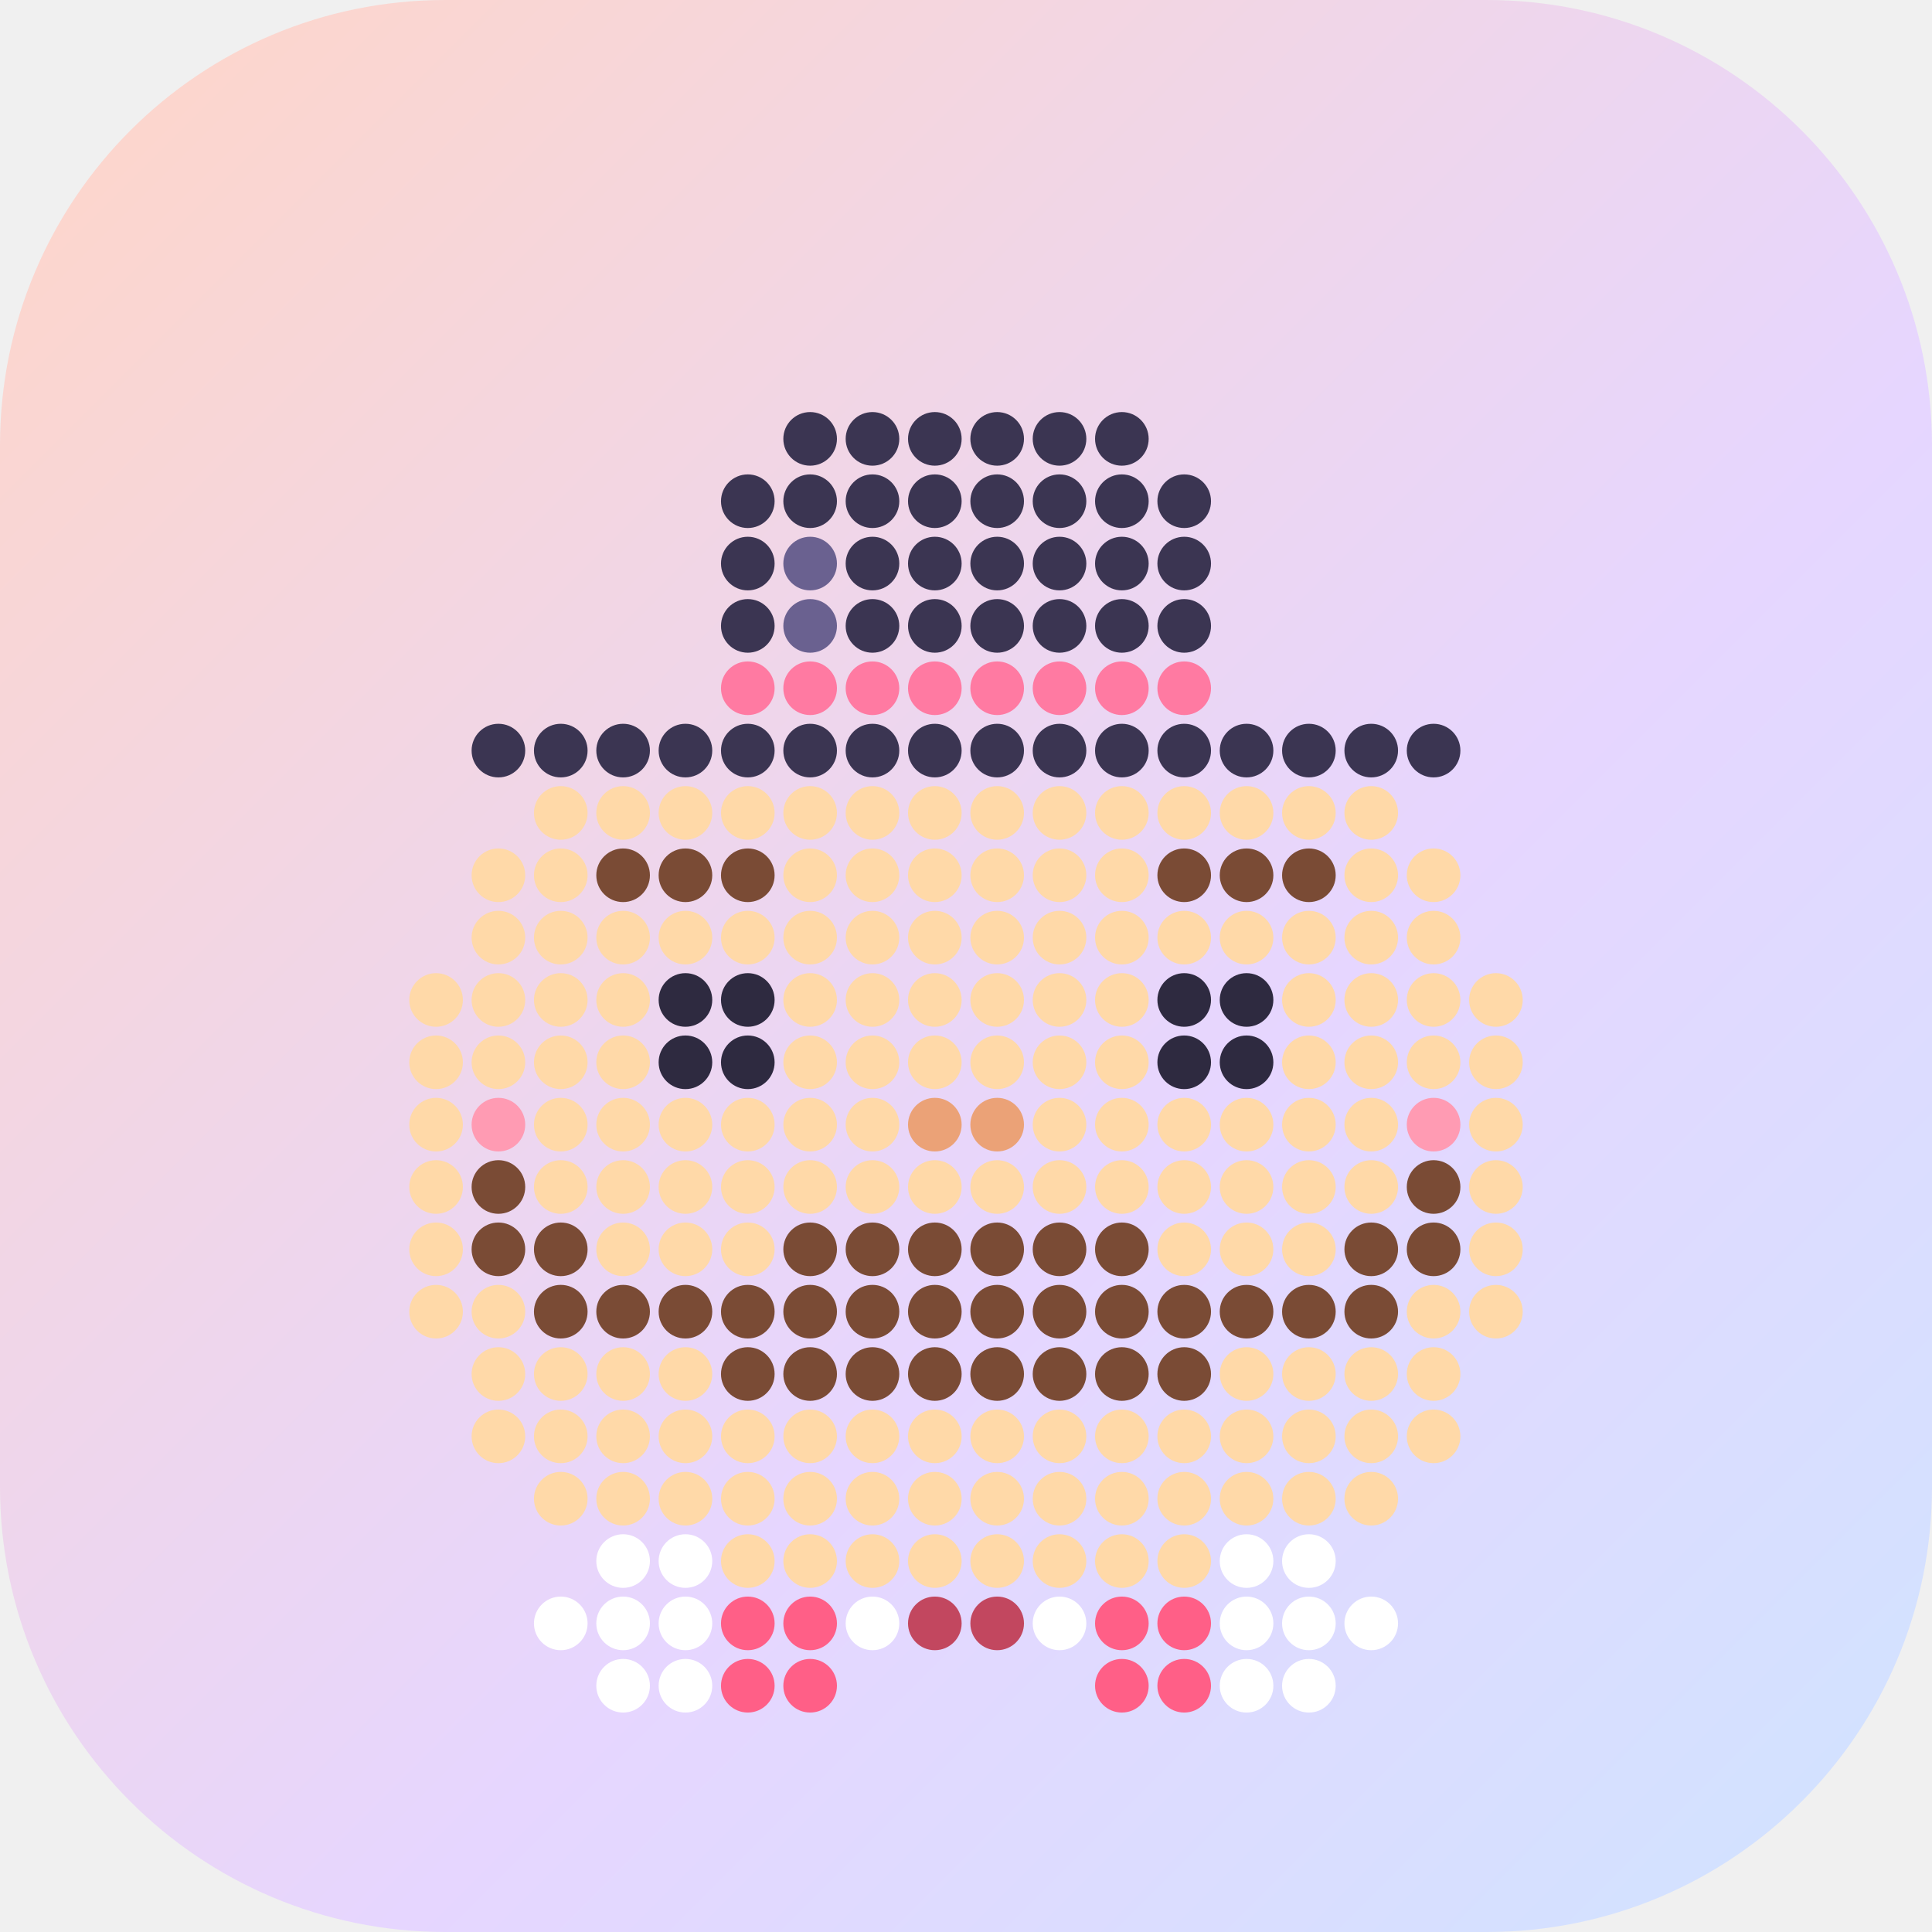
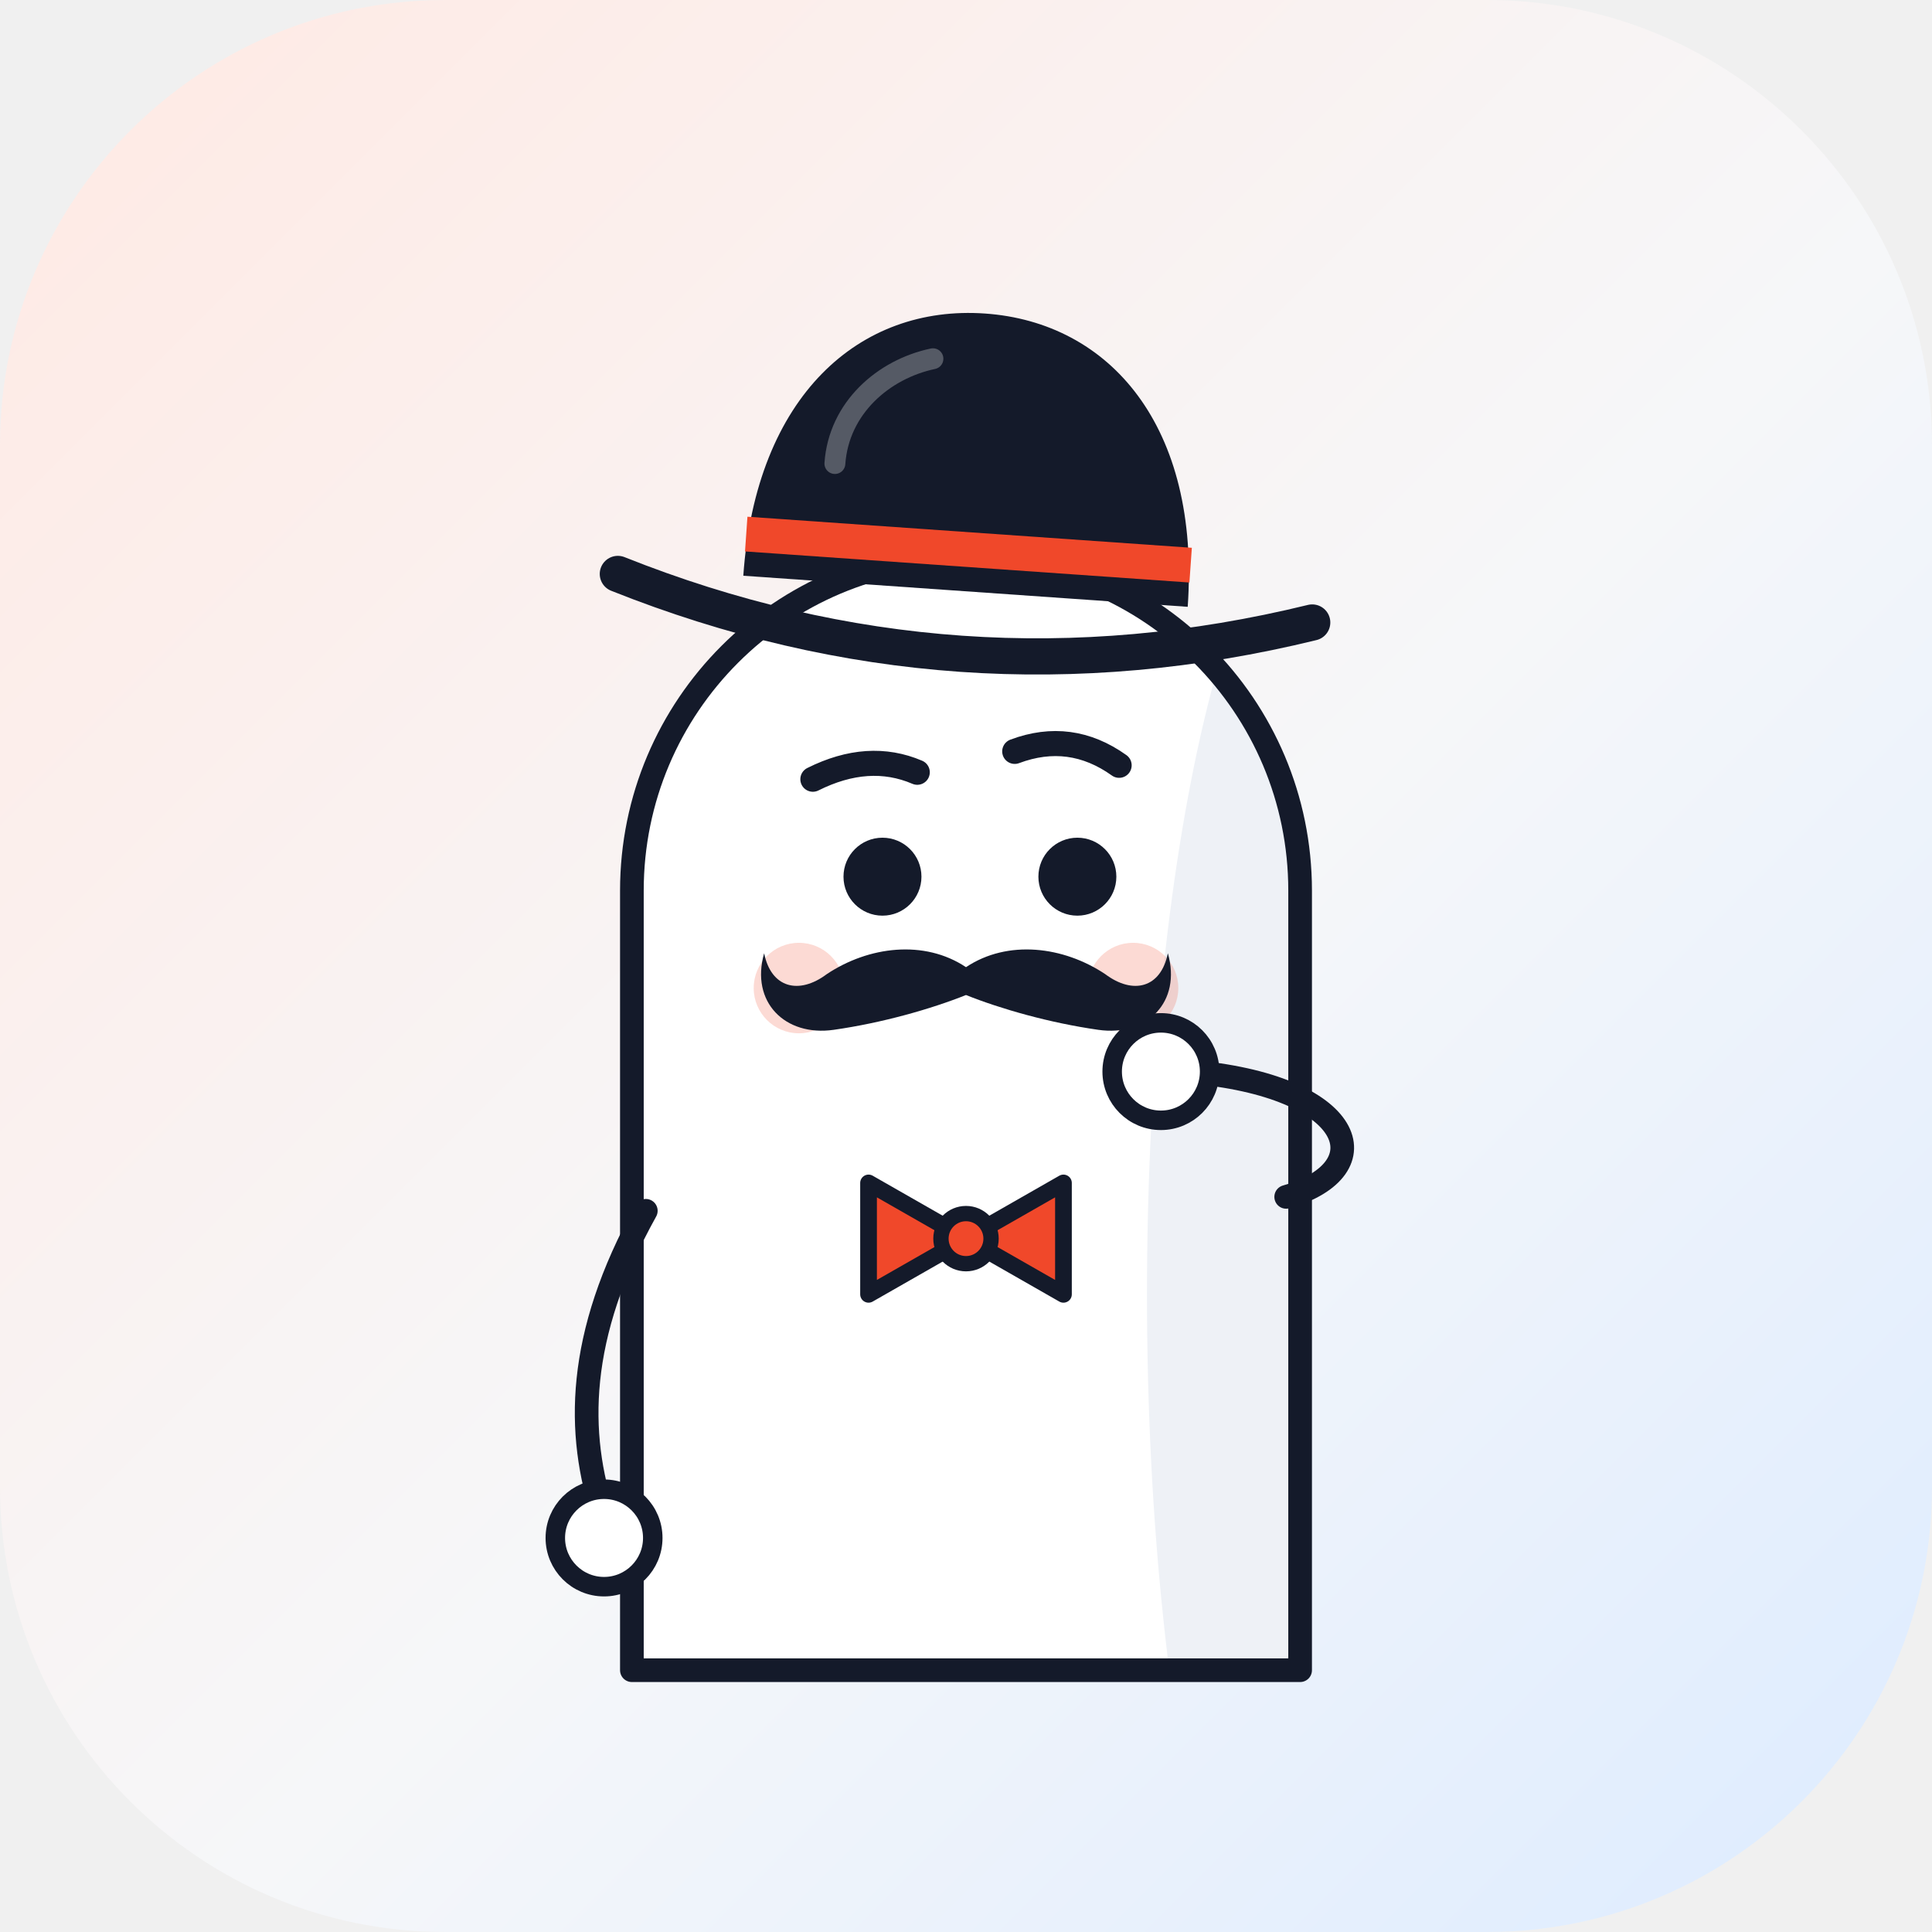
<svg xmlns="http://www.w3.org/2000/svg" viewBox="0 0 1024 1024">
  <defs>
    <linearGradient id="g" x1="0" y1="0" x2="1" y2="1">
-       <stop offset="0" stop-color="#ffd6c7" />
-       <stop offset=".6" stop-color="#e6d6ff" />
-       <stop offset="1" stop-color="#cfe4ff" />
+       <stop offset="0" stop-color="#FFE9E3" />
+       <stop offset=".55" stop-color="#F6F7F9" />
+       <stop offset="1" stop-color="#DCEBFF" />
    </linearGradient>
  </defs>
  <rect width="1024" height="1024" rx="236" fill="url(#g)" />
-   <circle cx="429.39" cy="232.61" r="14.21" fill="#3b3552" />
-   <circle cx="462.43" cy="232.61" r="14.21" fill="#3b3552" />
-   <circle cx="495.48" cy="232.61" r="14.21" fill="#3b3552" />
-   <circle cx="528.52" cy="232.61" r="14.21" fill="#3b3552" />
-   <circle cx="561.57" cy="232.61" r="14.21" fill="#3b3552" />
-   <circle cx="594.61" cy="232.61" r="14.21" fill="#3b3552" />
-   <circle cx="396.35" cy="265.65" r="14.21" fill="#3b3552" />
-   <circle cx="429.39" cy="265.65" r="14.21" fill="#3b3552" />
-   <circle cx="462.43" cy="265.65" r="14.21" fill="#3b3552" />
-   <circle cx="495.48" cy="265.65" r="14.21" fill="#3b3552" />
-   <circle cx="528.52" cy="265.65" r="14.21" fill="#3b3552" />
-   <circle cx="561.57" cy="265.65" r="14.21" fill="#3b3552" />
-   <circle cx="594.61" cy="265.65" r="14.21" fill="#3b3552" />
-   <circle cx="627.65" cy="265.65" r="14.21" fill="#3b3552" />
-   <circle cx="396.35" cy="298.70" r="14.21" fill="#3b3552" />
-   <circle cx="429.39" cy="298.70" r="14.21" fill="#6a6190" />
-   <circle cx="462.43" cy="298.70" r="14.21" fill="#3b3552" />
-   <circle cx="495.48" cy="298.70" r="14.21" fill="#3b3552" />
-   <circle cx="528.52" cy="298.70" r="14.21" fill="#3b3552" />
-   <circle cx="561.57" cy="298.70" r="14.21" fill="#3b3552" />
-   <circle cx="594.61" cy="298.70" r="14.21" fill="#3b3552" />
-   <circle cx="627.65" cy="298.70" r="14.21" fill="#3b3552" />
-   <circle cx="396.35" cy="331.74" r="14.21" fill="#3b3552" />
-   <circle cx="429.39" cy="331.74" r="14.21" fill="#6a6190" />
-   <circle cx="462.43" cy="331.74" r="14.21" fill="#3b3552" />
-   <circle cx="495.48" cy="331.74" r="14.21" fill="#3b3552" />
-   <circle cx="528.52" cy="331.74" r="14.21" fill="#3b3552" />
-   <circle cx="561.57" cy="331.74" r="14.21" fill="#3b3552" />
-   <circle cx="594.61" cy="331.74" r="14.21" fill="#3b3552" />
-   <circle cx="627.65" cy="331.74" r="14.21" fill="#3b3552" />
-   <circle cx="396.35" cy="364.78" r="14.21" fill="#ff7aa2" />
-   <circle cx="429.39" cy="364.78" r="14.21" fill="#ff7aa2" />
-   <circle cx="462.43" cy="364.78" r="14.21" fill="#ff7aa2" />
-   <circle cx="495.48" cy="364.78" r="14.21" fill="#ff7aa2" />
-   <circle cx="528.52" cy="364.78" r="14.21" fill="#ff7aa2" />
-   <circle cx="561.57" cy="364.78" r="14.21" fill="#ff7aa2" />
-   <circle cx="594.61" cy="364.78" r="14.21" fill="#ff7aa2" />
-   <circle cx="627.65" cy="364.78" r="14.21" fill="#ff7aa2" />
-   <circle cx="264.17" cy="397.83" r="14.21" fill="#3b3552" />
-   <circle cx="297.22" cy="397.83" r="14.21" fill="#3b3552" />
-   <circle cx="330.26" cy="397.83" r="14.21" fill="#3b3552" />
-   <circle cx="363.30" cy="397.83" r="14.21" fill="#3b3552" />
-   <circle cx="396.35" cy="397.83" r="14.21" fill="#3b3552" />
-   <circle cx="429.39" cy="397.83" r="14.21" fill="#3b3552" />
-   <circle cx="462.43" cy="397.83" r="14.21" fill="#3b3552" />
-   <circle cx="495.48" cy="397.83" r="14.21" fill="#3b3552" />
-   <circle cx="528.52" cy="397.83" r="14.21" fill="#3b3552" />
-   <circle cx="561.57" cy="397.83" r="14.21" fill="#3b3552" />
-   <circle cx="594.61" cy="397.83" r="14.21" fill="#3b3552" />
-   <circle cx="627.65" cy="397.83" r="14.21" fill="#3b3552" />
-   <circle cx="660.70" cy="397.83" r="14.21" fill="#3b3552" />
-   <circle cx="693.74" cy="397.83" r="14.21" fill="#3b3552" />
-   <circle cx="726.78" cy="397.83" r="14.21" fill="#3b3552" />
-   <circle cx="759.83" cy="397.83" r="14.21" fill="#3b3552" />
-   <circle cx="297.22" cy="430.87" r="14.21" fill="#ffd9a8" />
-   <circle cx="330.26" cy="430.87" r="14.21" fill="#ffd9a8" />
-   <circle cx="363.30" cy="430.87" r="14.21" fill="#ffd9a8" />
-   <circle cx="396.35" cy="430.87" r="14.21" fill="#ffd9a8" />
-   <circle cx="429.39" cy="430.87" r="14.21" fill="#ffd9a8" />
-   <circle cx="462.43" cy="430.87" r="14.21" fill="#ffd9a8" />
-   <circle cx="495.48" cy="430.87" r="14.21" fill="#ffd9a8" />
-   <circle cx="528.52" cy="430.87" r="14.21" fill="#ffd9a8" />
-   <circle cx="561.57" cy="430.87" r="14.21" fill="#ffd9a8" />
-   <circle cx="594.61" cy="430.87" r="14.21" fill="#ffd9a8" />
-   <circle cx="627.65" cy="430.87" r="14.21" fill="#ffd9a8" />
-   <circle cx="660.70" cy="430.87" r="14.21" fill="#ffd9a8" />
-   <circle cx="693.74" cy="430.87" r="14.21" fill="#ffd9a8" />
-   <circle cx="726.78" cy="430.87" r="14.21" fill="#ffd9a8" />
-   <circle cx="264.17" cy="463.91" r="14.21" fill="#ffd9a8" />
-   <circle cx="297.22" cy="463.91" r="14.21" fill="#ffd9a8" />
-   <circle cx="330.26" cy="463.91" r="14.21" fill="#7a4b35" />
-   <circle cx="363.30" cy="463.91" r="14.21" fill="#7a4b35" />
-   <circle cx="396.35" cy="463.91" r="14.21" fill="#7a4b35" />
-   <circle cx="429.39" cy="463.91" r="14.21" fill="#ffd9a8" />
-   <circle cx="462.43" cy="463.91" r="14.21" fill="#ffd9a8" />
-   <circle cx="495.48" cy="463.91" r="14.21" fill="#ffd9a8" />
-   <circle cx="528.52" cy="463.91" r="14.21" fill="#ffd9a8" />
-   <circle cx="561.57" cy="463.91" r="14.21" fill="#ffd9a8" />
-   <circle cx="594.61" cy="463.91" r="14.21" fill="#ffd9a8" />
-   <circle cx="627.65" cy="463.91" r="14.21" fill="#7a4b35" />
-   <circle cx="660.70" cy="463.91" r="14.21" fill="#7a4b35" />
-   <circle cx="693.74" cy="463.91" r="14.21" fill="#7a4b35" />
-   <circle cx="726.78" cy="463.91" r="14.21" fill="#ffd9a8" />
-   <circle cx="759.83" cy="463.91" r="14.21" fill="#ffd9a8" />
-   <circle cx="264.17" cy="496.96" r="14.21" fill="#ffd9a8" />
-   <circle cx="297.22" cy="496.96" r="14.21" fill="#ffd9a8" />
-   <circle cx="330.26" cy="496.96" r="14.21" fill="#ffd9a8" />
-   <circle cx="363.30" cy="496.96" r="14.21" fill="#ffd9a8" />
-   <circle cx="396.35" cy="496.96" r="14.21" fill="#ffd9a8" />
-   <circle cx="429.39" cy="496.96" r="14.21" fill="#ffd9a8" />
-   <circle cx="462.43" cy="496.96" r="14.21" fill="#ffd9a8" />
-   <circle cx="495.48" cy="496.96" r="14.21" fill="#ffd9a8" />
-   <circle cx="528.52" cy="496.96" r="14.21" fill="#ffd9a8" />
-   <circle cx="561.57" cy="496.96" r="14.21" fill="#ffd9a8" />
-   <circle cx="594.61" cy="496.96" r="14.21" fill="#ffd9a8" />
-   <circle cx="627.65" cy="496.96" r="14.21" fill="#ffd9a8" />
-   <circle cx="660.70" cy="496.96" r="14.21" fill="#ffd9a8" />
-   <circle cx="693.74" cy="496.96" r="14.21" fill="#ffd9a8" />
-   <circle cx="726.78" cy="496.96" r="14.21" fill="#ffd9a8" />
-   <circle cx="759.83" cy="496.96" r="14.21" fill="#ffd9a8" />
-   <circle cx="231.13" cy="530.00" r="14.21" fill="#ffd9a8" />
-   <circle cx="264.17" cy="530.00" r="14.21" fill="#ffd9a8" />
-   <circle cx="297.22" cy="530.00" r="14.21" fill="#ffd9a8" />
-   <circle cx="330.26" cy="530.00" r="14.21" fill="#ffd9a8" />
-   <circle cx="363.30" cy="530.00" r="14.21" fill="#2e2a40" />
-   <circle cx="396.35" cy="530.00" r="14.21" fill="#2e2a40" />
-   <circle cx="429.39" cy="530.00" r="14.21" fill="#ffd9a8" />
-   <circle cx="462.43" cy="530.00" r="14.21" fill="#ffd9a8" />
-   <circle cx="495.48" cy="530.00" r="14.21" fill="#ffd9a8" />
-   <circle cx="528.52" cy="530.00" r="14.21" fill="#ffd9a8" />
-   <circle cx="561.57" cy="530.00" r="14.21" fill="#ffd9a8" />
-   <circle cx="594.61" cy="530.00" r="14.21" fill="#ffd9a8" />
-   <circle cx="627.65" cy="530.00" r="14.21" fill="#2e2a40" />
-   <circle cx="660.70" cy="530.00" r="14.21" fill="#2e2a40" />
-   <circle cx="693.74" cy="530.00" r="14.21" fill="#ffd9a8" />
-   <circle cx="726.78" cy="530.00" r="14.21" fill="#ffd9a8" />
-   <circle cx="759.83" cy="530.00" r="14.21" fill="#ffd9a8" />
-   <circle cx="792.87" cy="530.00" r="14.21" fill="#ffd9a8" />
-   <circle cx="231.13" cy="563.04" r="14.21" fill="#ffd9a8" />
-   <circle cx="264.17" cy="563.04" r="14.21" fill="#ffd9a8" />
-   <circle cx="297.22" cy="563.04" r="14.21" fill="#ffd9a8" />
-   <circle cx="330.26" cy="563.04" r="14.21" fill="#ffd9a8" />
-   <circle cx="363.30" cy="563.04" r="14.21" fill="#2e2a40" />
-   <circle cx="396.35" cy="563.04" r="14.21" fill="#2e2a40" />
-   <circle cx="429.39" cy="563.04" r="14.21" fill="#ffd9a8" />
-   <circle cx="462.43" cy="563.04" r="14.21" fill="#ffd9a8" />
-   <circle cx="495.48" cy="563.04" r="14.21" fill="#ffd9a8" />
-   <circle cx="528.52" cy="563.04" r="14.21" fill="#ffd9a8" />
-   <circle cx="561.57" cy="563.04" r="14.21" fill="#ffd9a8" />
-   <circle cx="594.61" cy="563.04" r="14.21" fill="#ffd9a8" />
-   <circle cx="627.65" cy="563.04" r="14.21" fill="#2e2a40" />
-   <circle cx="660.70" cy="563.04" r="14.21" fill="#2e2a40" />
-   <circle cx="693.74" cy="563.04" r="14.21" fill="#ffd9a8" />
-   <circle cx="726.78" cy="563.04" r="14.21" fill="#ffd9a8" />
-   <circle cx="759.83" cy="563.04" r="14.21" fill="#ffd9a8" />
-   <circle cx="792.87" cy="563.04" r="14.21" fill="#ffd9a8" />
-   <circle cx="231.13" cy="596.09" r="14.21" fill="#ffd9a8" />
-   <circle cx="264.17" cy="596.09" r="14.21" fill="#ff9bb3" />
-   <circle cx="297.22" cy="596.09" r="14.21" fill="#ffd9a8" />
-   <circle cx="330.26" cy="596.09" r="14.21" fill="#ffd9a8" />
-   <circle cx="363.30" cy="596.09" r="14.21" fill="#ffd9a8" />
-   <circle cx="396.35" cy="596.09" r="14.21" fill="#ffd9a8" />
-   <circle cx="429.39" cy="596.09" r="14.21" fill="#ffd9a8" />
-   <circle cx="462.43" cy="596.09" r="14.21" fill="#ffd9a8" />
-   <circle cx="495.48" cy="596.09" r="14.21" fill="#eba277" />
-   <circle cx="528.52" cy="596.09" r="14.21" fill="#eba277" />
-   <circle cx="561.57" cy="596.09" r="14.21" fill="#ffd9a8" />
-   <circle cx="594.61" cy="596.09" r="14.21" fill="#ffd9a8" />
-   <circle cx="627.65" cy="596.09" r="14.21" fill="#ffd9a8" />
-   <circle cx="660.70" cy="596.09" r="14.21" fill="#ffd9a8" />
-   <circle cx="693.74" cy="596.09" r="14.21" fill="#ffd9a8" />
-   <circle cx="726.78" cy="596.09" r="14.21" fill="#ffd9a8" />
-   <circle cx="759.83" cy="596.09" r="14.21" fill="#ff9bb3" />
-   <circle cx="792.87" cy="596.09" r="14.21" fill="#ffd9a8" />
-   <circle cx="231.13" cy="629.13" r="14.21" fill="#ffd9a8" />
-   <circle cx="264.17" cy="629.13" r="14.21" fill="#7a4b35" />
-   <circle cx="297.22" cy="629.13" r="14.21" fill="#ffd9a8" />
-   <circle cx="330.26" cy="629.13" r="14.21" fill="#ffd9a8" />
-   <circle cx="363.30" cy="629.13" r="14.21" fill="#ffd9a8" />
-   <circle cx="396.35" cy="629.13" r="14.21" fill="#ffd9a8" />
-   <circle cx="429.39" cy="629.13" r="14.21" fill="#ffd9a8" />
-   <circle cx="462.43" cy="629.13" r="14.21" fill="#ffd9a8" />
-   <circle cx="495.48" cy="629.13" r="14.21" fill="#ffd9a8" />
-   <circle cx="528.52" cy="629.13" r="14.21" fill="#ffd9a8" />
-   <circle cx="561.57" cy="629.13" r="14.21" fill="#ffd9a8" />
-   <circle cx="594.61" cy="629.13" r="14.21" fill="#ffd9a8" />
-   <circle cx="627.65" cy="629.13" r="14.21" fill="#ffd9a8" />
-   <circle cx="660.70" cy="629.13" r="14.21" fill="#ffd9a8" />
-   <circle cx="693.74" cy="629.13" r="14.21" fill="#ffd9a8" />
-   <circle cx="726.78" cy="629.13" r="14.21" fill="#ffd9a8" />
-   <circle cx="759.83" cy="629.13" r="14.21" fill="#7a4b35" />
-   <circle cx="792.87" cy="629.13" r="14.21" fill="#ffd9a8" />
-   <circle cx="231.13" cy="662.17" r="14.21" fill="#ffd9a8" />
-   <circle cx="264.17" cy="662.17" r="14.21" fill="#7a4b35" />
-   <circle cx="297.22" cy="662.17" r="14.21" fill="#7a4b35" />
-   <circle cx="330.26" cy="662.17" r="14.21" fill="#ffd9a8" />
-   <circle cx="363.30" cy="662.17" r="14.21" fill="#ffd9a8" />
-   <circle cx="396.35" cy="662.17" r="14.21" fill="#ffd9a8" />
-   <circle cx="429.39" cy="662.17" r="14.21" fill="#7a4b35" />
-   <circle cx="462.43" cy="662.17" r="14.21" fill="#7a4b35" />
-   <circle cx="495.48" cy="662.17" r="14.21" fill="#7a4b35" />
-   <circle cx="528.52" cy="662.17" r="14.21" fill="#7a4b35" />
-   <circle cx="561.57" cy="662.17" r="14.21" fill="#7a4b35" />
-   <circle cx="594.61" cy="662.17" r="14.21" fill="#7a4b35" />
-   <circle cx="627.65" cy="662.17" r="14.21" fill="#ffd9a8" />
-   <circle cx="660.70" cy="662.17" r="14.21" fill="#ffd9a8" />
-   <circle cx="693.74" cy="662.17" r="14.21" fill="#ffd9a8" />
-   <circle cx="726.78" cy="662.17" r="14.21" fill="#7a4b35" />
-   <circle cx="759.83" cy="662.17" r="14.21" fill="#7a4b35" />
-   <circle cx="792.87" cy="662.17" r="14.21" fill="#ffd9a8" />
-   <circle cx="231.13" cy="695.22" r="14.21" fill="#ffd9a8" />
-   <circle cx="264.17" cy="695.22" r="14.21" fill="#ffd9a8" />
-   <circle cx="297.22" cy="695.22" r="14.21" fill="#7a4b35" />
-   <circle cx="330.26" cy="695.22" r="14.21" fill="#7a4b35" />
-   <circle cx="363.30" cy="695.22" r="14.21" fill="#7a4b35" />
-   <circle cx="396.35" cy="695.22" r="14.21" fill="#7a4b35" />
-   <circle cx="429.39" cy="695.22" r="14.21" fill="#7a4b35" />
-   <circle cx="462.43" cy="695.22" r="14.21" fill="#7a4b35" />
-   <circle cx="495.48" cy="695.22" r="14.21" fill="#7a4b35" />
-   <circle cx="528.52" cy="695.22" r="14.21" fill="#7a4b35" />
-   <circle cx="561.57" cy="695.22" r="14.21" fill="#7a4b35" />
-   <circle cx="594.61" cy="695.22" r="14.21" fill="#7a4b35" />
-   <circle cx="627.65" cy="695.22" r="14.21" fill="#7a4b35" />
-   <circle cx="660.70" cy="695.22" r="14.21" fill="#7a4b35" />
-   <circle cx="693.74" cy="695.22" r="14.21" fill="#7a4b35" />
-   <circle cx="726.78" cy="695.22" r="14.21" fill="#7a4b35" />
-   <circle cx="759.83" cy="695.22" r="14.21" fill="#ffd9a8" />
-   <circle cx="792.87" cy="695.22" r="14.21" fill="#ffd9a8" />
-   <circle cx="264.17" cy="728.26" r="14.21" fill="#ffd9a8" />
-   <circle cx="297.22" cy="728.26" r="14.21" fill="#ffd9a8" />
-   <circle cx="330.26" cy="728.26" r="14.21" fill="#ffd9a8" />
-   <circle cx="363.30" cy="728.26" r="14.21" fill="#ffd9a8" />
-   <circle cx="396.35" cy="728.26" r="14.21" fill="#7a4b35" />
-   <circle cx="429.39" cy="728.26" r="14.21" fill="#7a4b35" />
-   <circle cx="462.43" cy="728.26" r="14.21" fill="#7a4b35" />
-   <circle cx="495.48" cy="728.26" r="14.21" fill="#7a4b35" />
-   <circle cx="528.52" cy="728.26" r="14.21" fill="#7a4b35" />
-   <circle cx="561.57" cy="728.26" r="14.21" fill="#7a4b35" />
-   <circle cx="594.61" cy="728.26" r="14.21" fill="#7a4b35" />
-   <circle cx="627.65" cy="728.26" r="14.21" fill="#7a4b35" />
-   <circle cx="660.70" cy="728.26" r="14.21" fill="#ffd9a8" />
-   <circle cx="693.74" cy="728.26" r="14.21" fill="#ffd9a8" />
-   <circle cx="726.78" cy="728.26" r="14.21" fill="#ffd9a8" />
-   <circle cx="759.83" cy="728.26" r="14.21" fill="#ffd9a8" />
-   <circle cx="264.17" cy="761.30" r="14.21" fill="#ffd9a8" />
-   <circle cx="297.22" cy="761.30" r="14.21" fill="#ffd9a8" />
-   <circle cx="330.26" cy="761.30" r="14.21" fill="#ffd9a8" />
-   <circle cx="363.30" cy="761.30" r="14.21" fill="#ffd9a8" />
-   <circle cx="396.35" cy="761.30" r="14.21" fill="#ffd9a8" />
-   <circle cx="429.39" cy="761.30" r="14.21" fill="#ffd9a8" />
-   <circle cx="462.43" cy="761.30" r="14.21" fill="#ffd9a8" />
-   <circle cx="495.48" cy="761.30" r="14.21" fill="#ffd9a8" />
-   <circle cx="528.52" cy="761.30" r="14.21" fill="#ffd9a8" />
-   <circle cx="561.57" cy="761.30" r="14.21" fill="#ffd9a8" />
-   <circle cx="594.61" cy="761.30" r="14.21" fill="#ffd9a8" />
-   <circle cx="627.65" cy="761.30" r="14.21" fill="#ffd9a8" />
-   <circle cx="660.70" cy="761.30" r="14.21" fill="#ffd9a8" />
-   <circle cx="693.74" cy="761.30" r="14.21" fill="#ffd9a8" />
-   <circle cx="726.78" cy="761.30" r="14.21" fill="#ffd9a8" />
-   <circle cx="759.83" cy="761.30" r="14.21" fill="#ffd9a8" />
-   <circle cx="297.22" cy="794.35" r="14.21" fill="#ffd9a8" />
-   <circle cx="330.26" cy="794.35" r="14.21" fill="#ffd9a8" />
-   <circle cx="363.30" cy="794.35" r="14.21" fill="#ffd9a8" />
-   <circle cx="396.35" cy="794.35" r="14.21" fill="#ffd9a8" />
-   <circle cx="429.39" cy="794.35" r="14.21" fill="#ffd9a8" />
-   <circle cx="462.43" cy="794.35" r="14.21" fill="#ffd9a8" />
-   <circle cx="495.48" cy="794.35" r="14.21" fill="#ffd9a8" />
-   <circle cx="528.52" cy="794.35" r="14.21" fill="#ffd9a8" />
-   <circle cx="561.57" cy="794.35" r="14.21" fill="#ffd9a8" />
-   <circle cx="594.61" cy="794.35" r="14.21" fill="#ffd9a8" />
-   <circle cx="627.65" cy="794.35" r="14.21" fill="#ffd9a8" />
-   <circle cx="660.70" cy="794.35" r="14.21" fill="#ffd9a8" />
-   <circle cx="693.74" cy="794.35" r="14.21" fill="#ffd9a8" />
-   <circle cx="726.78" cy="794.35" r="14.21" fill="#ffd9a8" />
-   <circle cx="330.26" cy="827.39" r="14.21" fill="#ffffff" />
-   <circle cx="363.30" cy="827.39" r="14.21" fill="#ffffff" />
-   <circle cx="396.35" cy="827.39" r="14.21" fill="#ffd9a8" />
-   <circle cx="429.39" cy="827.39" r="14.21" fill="#ffd9a8" />
-   <circle cx="462.43" cy="827.39" r="14.21" fill="#ffd9a8" />
-   <circle cx="495.48" cy="827.39" r="14.21" fill="#ffd9a8" />
-   <circle cx="528.52" cy="827.39" r="14.21" fill="#ffd9a8" />
-   <circle cx="561.57" cy="827.39" r="14.21" fill="#ffd9a8" />
-   <circle cx="594.61" cy="827.39" r="14.21" fill="#ffd9a8" />
-   <circle cx="627.65" cy="827.39" r="14.21" fill="#ffd9a8" />
-   <circle cx="660.70" cy="827.39" r="14.21" fill="#ffffff" />
-   <circle cx="693.74" cy="827.39" r="14.21" fill="#ffffff" />
-   <circle cx="297.22" cy="860.43" r="14.21" fill="#ffffff" />
-   <circle cx="330.26" cy="860.43" r="14.21" fill="#ffffff" />
-   <circle cx="363.30" cy="860.43" r="14.21" fill="#ffffff" />
-   <circle cx="396.35" cy="860.43" r="14.21" fill="#ff5f87" />
-   <circle cx="429.39" cy="860.43" r="14.21" fill="#ff5f87" />
-   <circle cx="462.43" cy="860.43" r="14.21" fill="#ffffff" />
-   <circle cx="495.48" cy="860.43" r="14.21" fill="#c2475f" />
-   <circle cx="528.52" cy="860.43" r="14.21" fill="#c2475f" />
-   <circle cx="561.57" cy="860.43" r="14.21" fill="#ffffff" />
-   <circle cx="594.61" cy="860.43" r="14.21" fill="#ff5f87" />
-   <circle cx="627.65" cy="860.43" r="14.21" fill="#ff5f87" />
-   <circle cx="660.70" cy="860.43" r="14.21" fill="#ffffff" />
-   <circle cx="693.74" cy="860.43" r="14.21" fill="#ffffff" />
-   <circle cx="726.78" cy="860.43" r="14.21" fill="#ffffff" />
-   <circle cx="330.26" cy="893.48" r="14.21" fill="#ffffff" />
-   <circle cx="363.30" cy="893.48" r="14.21" fill="#ffffff" />
-   <circle cx="396.35" cy="893.48" r="14.21" fill="#ff5f87" />
-   <circle cx="429.39" cy="893.48" r="14.21" fill="#ff5f87" />
-   <circle cx="594.61" cy="893.48" r="14.21" fill="#ff5f87" />
-   <circle cx="627.65" cy="893.48" r="14.21" fill="#ff5f87" />
-   <circle cx="660.70" cy="893.48" r="14.21" fill="#ffffff" />
-   <circle cx="693.74" cy="893.48" r="14.21" fill="#ffffff" />
+   <svg x="246" y="140" width="532" height="760" viewBox="28 30 144 206">
+     <defs>
+       <clipPath id="ch1c">
+         <path d="M52 232V120a48 48 0 0 1 96 0V232Z" />
+       </clipPath>
+     </defs>
+     <g class="body">
+       <path d="M52 232V120a48 48 0 0 1 96 0V232Z" fill="#fff" />
+       <g clip-path="url(#ch1c)">
+         <ellipse cx="156" cy="178" rx="30" ry="120" fill="#EEF1F6" />
+       </g>
+       <path d="M52 232V120a48 48 0 0 1 96 0V232Z" fill="none" stroke="#141A2A" stroke-width="3.4" stroke-linejoin="round" />
+       <circle cx="76" cy="134" r="6.5" fill="#F0482A" opacity=".2" />
+       <circle cx="124" cy="134" r="6.5" fill="#F0482A" opacity=".2" />
+       <g class="eyes">
+         <circle cx="88" cy="118" r="5.6" fill="#141A2A" />
+         <circle cx="116" cy="118" r="5.6" fill="#141A2A" />
+       </g>
+       <path d="M78 104q8 -4 15 -1M107 100q8 -3 15 2" stroke="#141A2A" stroke-width="3.6" fill="none" stroke-linecap="round" />
+       <path d="M100 131C94 127 86 128 80 132C76 135 72 134 71 129C69 136 74 141 81 140C88 139 95 137 100 135C105 137 112 139 119 140C126 141 131 136 129 129C128 134 124 135 120 132C114 128 106 127 100 131Z" fill="#141A2A" />
+       <path d="M100 170L86 162V178ZM100 170L114 162V178Z" fill="#F0482A" stroke="#141A2A" stroke-width="2.4" stroke-linejoin="round" />
+       <circle cx="100" cy="170" r="3.6" fill="#F0482A" stroke="#141A2A" stroke-width="2.2" />
+       <path d="M54 166C44 184 44 198 48 210" stroke="#141A2A" stroke-width="3.4" fill="none" stroke-linecap="round" />
+       <circle cx="48" cy="213" r="7" fill="#fff" stroke="#141A2A" stroke-width="2.8" />
+       <path d="M146 164C160 160 156 148 132 146" stroke="#141A2A" stroke-width="3.4" fill="none" stroke-linecap="round" />
+       <circle cx="128" cy="146" r="7" fill="#fff" stroke="#141A2A" stroke-width="2.8" />
+       <g class="hat">
+         <g transform="rotate(4 100 76)">
+           <path d="M68 77C68 51 82 37 100 37C118 37 132 51 132 77Z" fill="#141A2A" />
+           <path d="M68 71H132" stroke="#F0482A" stroke-width="5" />
+           <path d="M50 78Q100 94 150 78" stroke="#141A2A" stroke-width="5.2" fill="none" stroke-linecap="round" />
+           <path d="M80 60C80 52 86 46 93 44" stroke="rgba(255,255,255,.28)" stroke-width="3" fill="none" stroke-linecap="round" />
+         </g>
+       </g>
+     </g>
+   </svg>
</svg>
